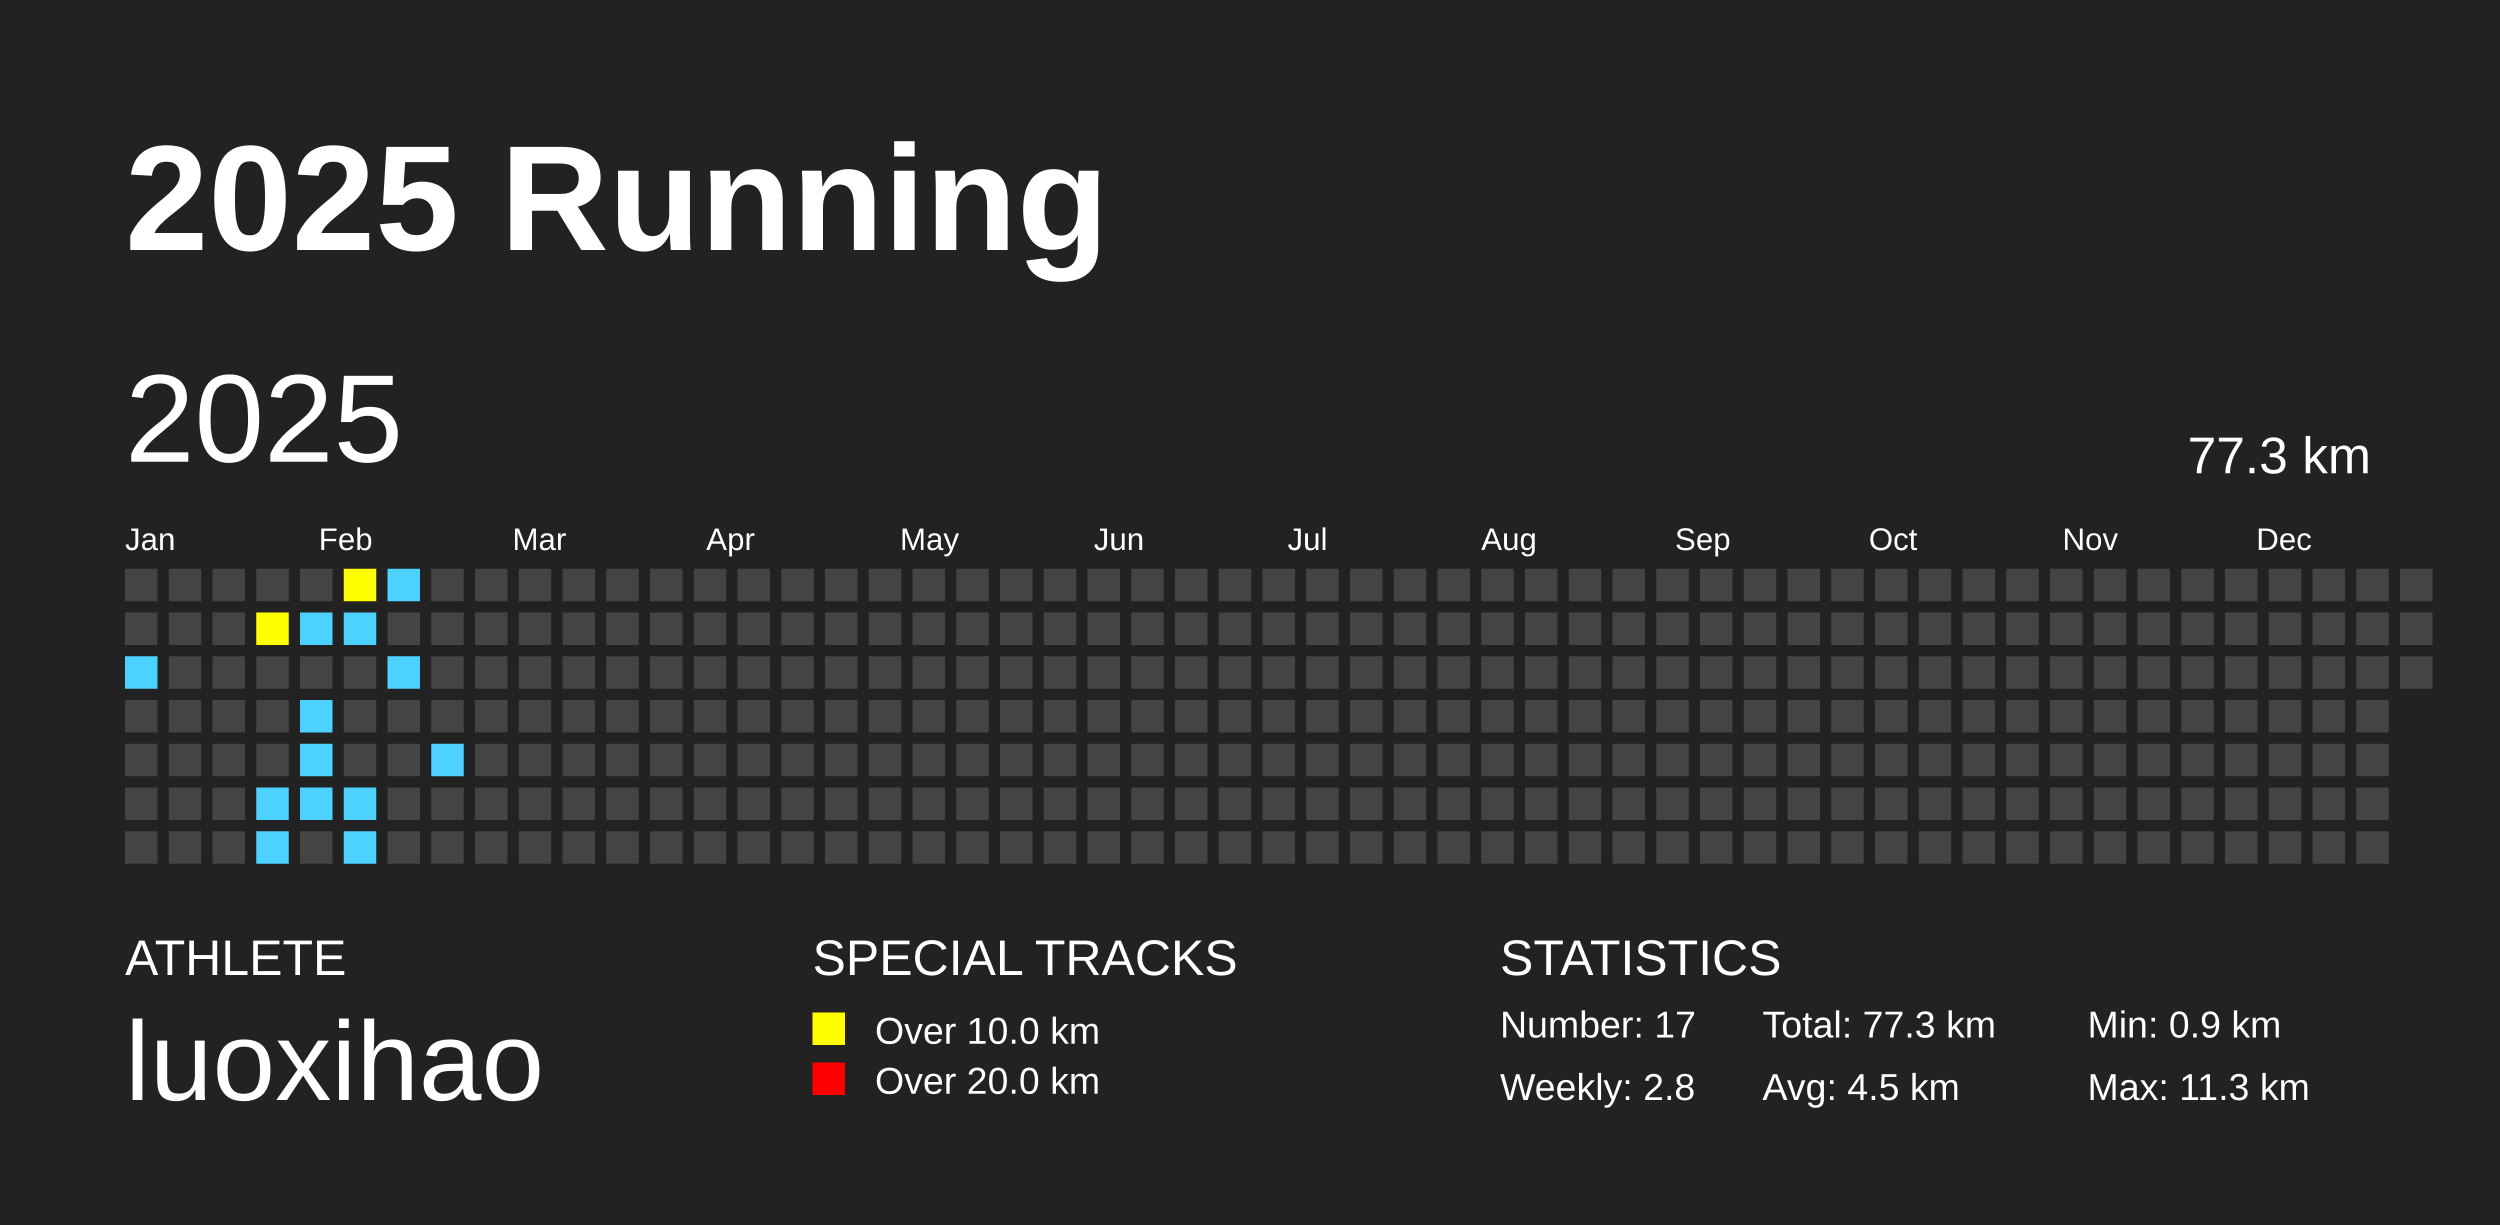
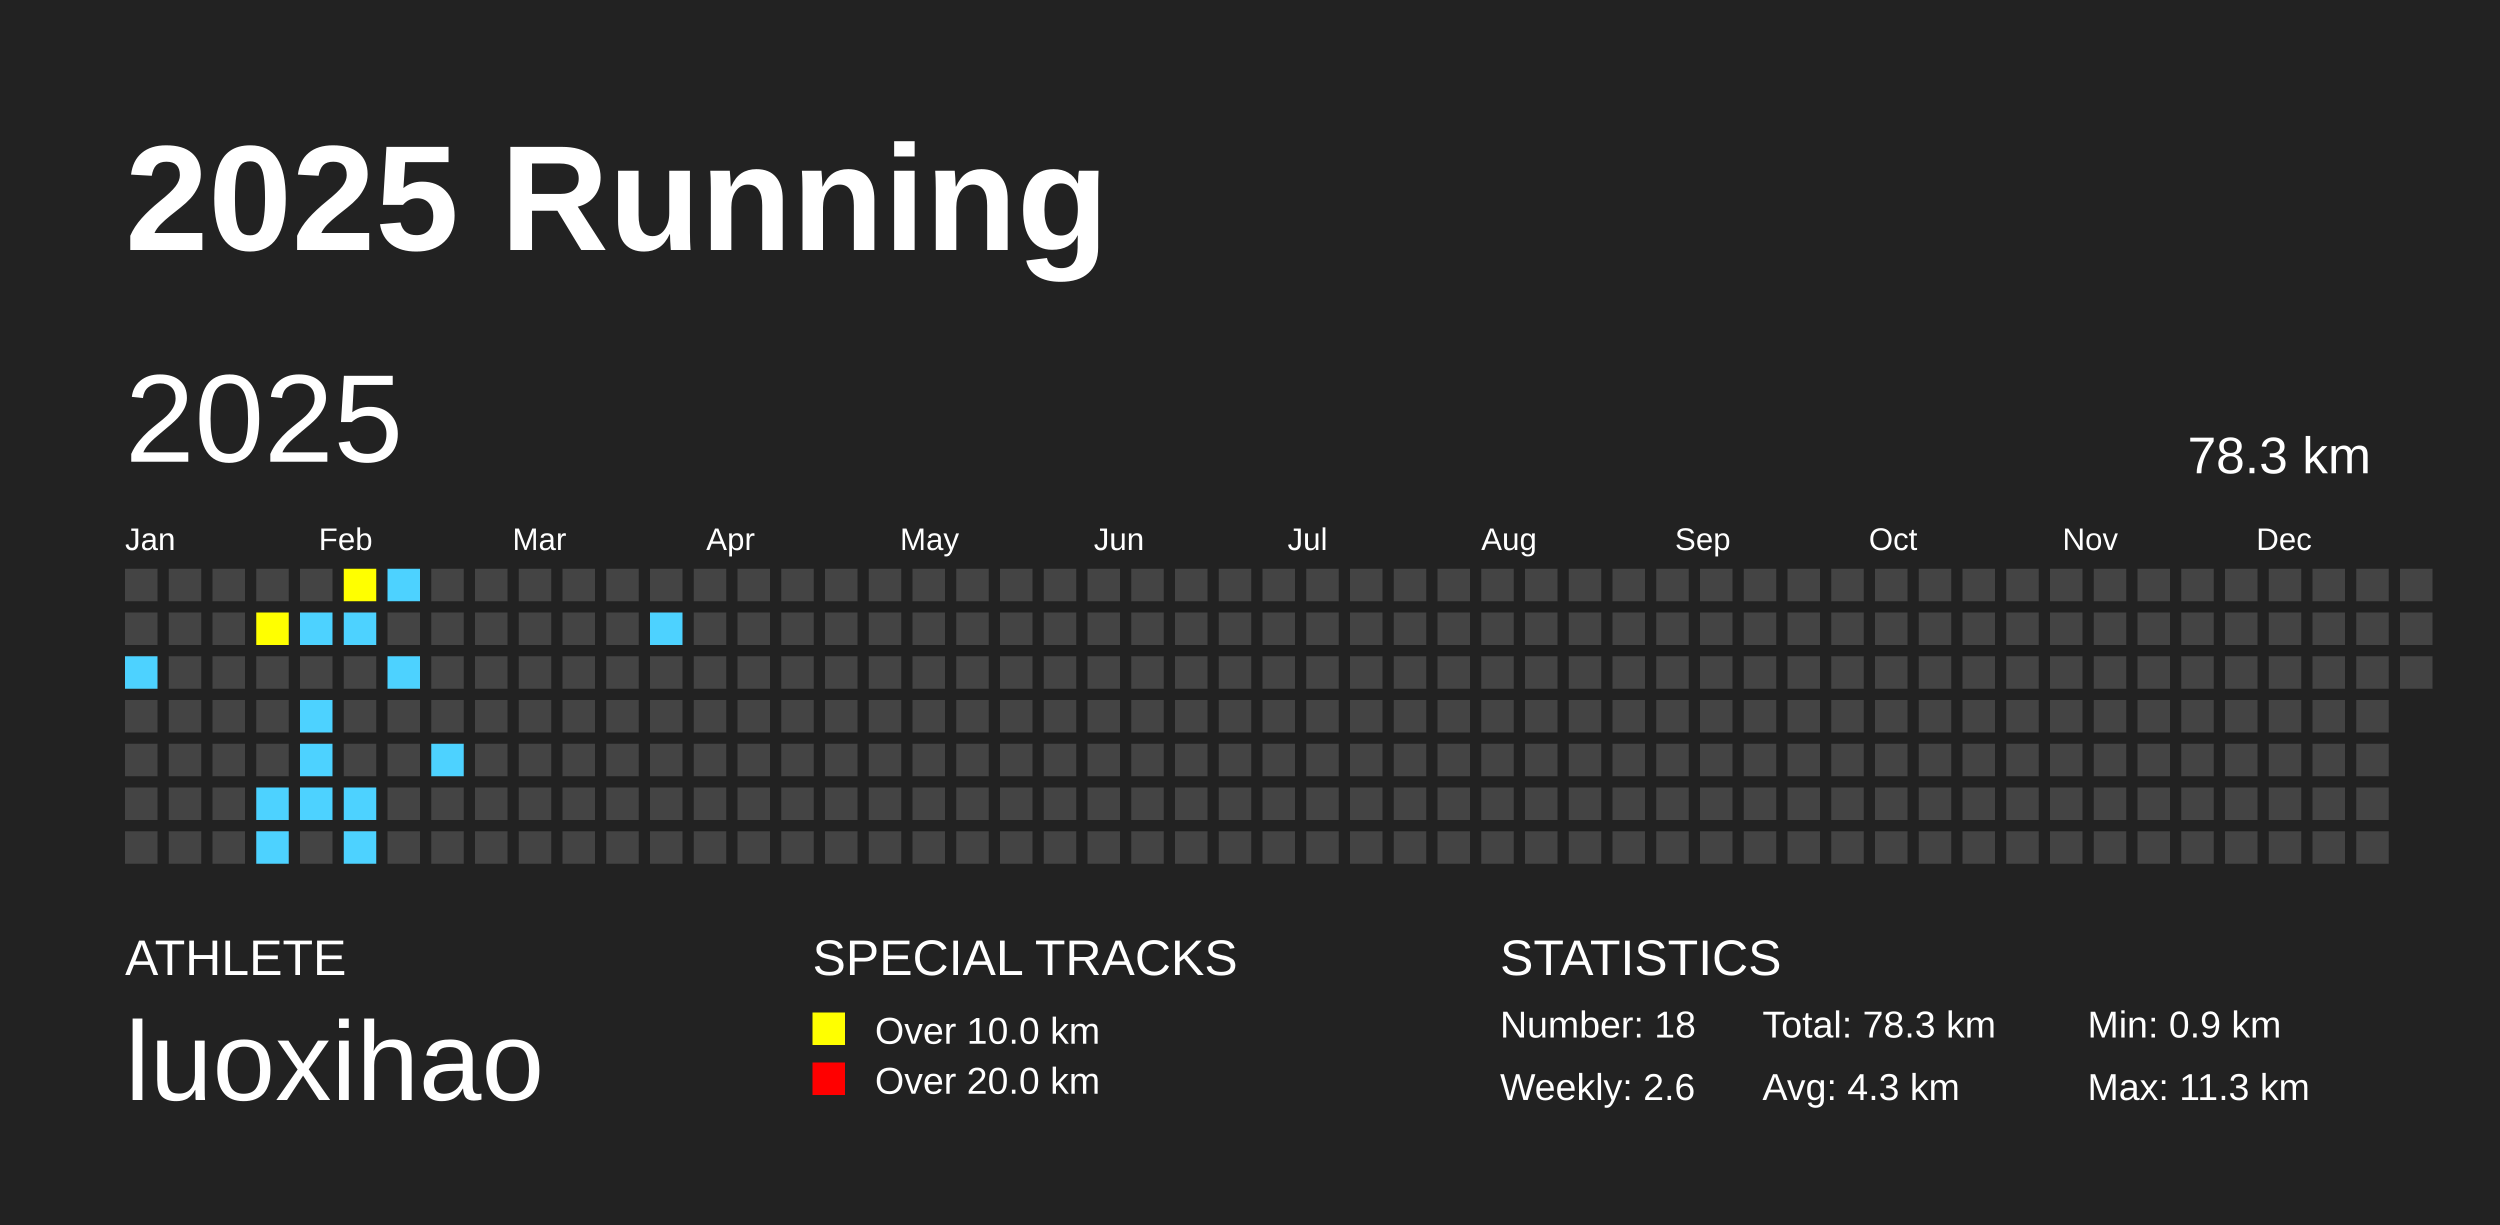
<svg xmlns="http://www.w3.org/2000/svg" baseProfile="full" height="98mm" version="1.1" viewBox="0,0,200,98" width="200mm">
  <defs />
  <rect fill="#222222" height="98" width="200" x="0" y="0" />
  <text fill="#FFFFFF" style="font-size:12px; font-family:Arial; font-weight:bold;" x="10" y="20">2025 Running</text>
  <text fill="#FFFFFF" style="font-size:4px; font-family:Arial" x="10" y="78">ATHLETE</text>
  <text fill="#FFFFFF" style="font-size:9px; font-family:Arial" x="10" y="88">luoxihao</text>
  <text fill="#FFFFFF" style="font-size:4px; font-family:Arial" x="65" y="78">SPECIAL TRACKS</text>
  <rect fill="yellow" height="2.6" width="2.6" x="65" y="81" />
  <text fill="#FFFFFF" style="font-size:3px; font-family:Arial" x="70" y="83.5">Over 10.0 km</text>
  <rect fill="red" height="2.6" width="2.6" x="65" y="85" />
  <text fill="#FFFFFF" style="font-size:3px; font-family:Arial" x="70" y="87.5">Over 20.0 km</text>
  <text fill="#FFFFFF" style="font-size:4px; font-family:Arial" x="120" y="78">STATISTICS</text>
-   <text fill="#FFFFFF" style="font-size:3px; font-family:Arial" x="120" y="83">Number: 17</text>
-   <text fill="#FFFFFF" style="font-size:3px; font-family:Arial" x="120" y="88">Weekly: 2.8</text>
-   <text fill="#FFFFFF" style="font-size:3px; font-family:Arial" x="141" y="83">Total: 77.3 km</text>
-   <text fill="#FFFFFF" style="font-size:3px; font-family:Arial" x="141" y="88">Avg: 4.5 km</text>
+   <text fill="#FFFFFF" style="font-size:3px; font-family:Arial" x="120" y="83">Number: 18</text>
+   <text fill="#FFFFFF" style="font-size:3px; font-family:Arial" x="120" y="88">Weekly: 2.6</text>
+   <text fill="#FFFFFF" style="font-size:3px; font-family:Arial" x="141" y="83">Total: 78.3 km</text>
+   <text fill="#FFFFFF" style="font-size:3px; font-family:Arial" x="141" y="88">Avg: 4.3 km</text>
  <text fill="#FFFFFF" style="font-size:3px; font-family:Arial" x="167" y="83">Min: 0.9 km</text>
  <text fill="#FFFFFF" style="font-size:3px; font-family:Arial" x="167" y="88">Max: 11.3 km</text>
  <text dominant-baseline="hanging" fill="#FFFFFF" style="font-size:10.0px; font-family:Arial;" x="10" y="30">2025</text>
-   <text dominant-baseline="hanging" fill="#FFFFFF" style="font-size:4.125px; font-family:Arial;" x="175" y="35">77.3 km</text>
+   <text dominant-baseline="hanging" fill="#FFFFFF" style="font-size:4.125px; font-family:Arial;" x="175" y="35">78.3 km</text>
  <text fill="#FFFFFF" style="font-size:2.5px; font-family:Arial" x="10.0" y="44">Jan</text>
  <text fill="#FFFFFF" style="font-size:2.5px; font-family:Arial" x="25.5" y="44">Feb</text>
  <text fill="#FFFFFF" style="font-size:2.5px; font-family:Arial" x="41.0" y="44">Mar</text>
  <text fill="#FFFFFF" style="font-size:2.5px; font-family:Arial" x="56.5" y="44">Apr</text>
  <text fill="#FFFFFF" style="font-size:2.5px; font-family:Arial" x="72.0" y="44">May</text>
  <text fill="#FFFFFF" style="font-size:2.5px; font-family:Arial" x="87.5" y="44">Jun</text>
  <text fill="#FFFFFF" style="font-size:2.5px; font-family:Arial" x="103.0" y="44">Jul</text>
  <text fill="#FFFFFF" style="font-size:2.5px; font-family:Arial" x="118.5" y="44">Aug</text>
  <text fill="#FFFFFF" style="font-size:2.5px; font-family:Arial" x="134.0" y="44">Sep</text>
  <text fill="#FFFFFF" style="font-size:2.5px; font-family:Arial" x="149.5" y="44">Oct</text>
  <text fill="#FFFFFF" style="font-size:2.5px; font-family:Arial" x="165.0" y="44">Nov</text>
  <text fill="#FFFFFF" style="font-size:2.5px; font-family:Arial" x="180.5" y="44">Dec</text>
  <rect fill="#444444" height="2.6" width="2.6" x="10.0" y="45.5" />
  <rect fill="#444444" height="2.6" width="2.6" x="10.0" y="49.0" />
  <rect fill="#4DD2FF" height="2.6" width="2.6" x="10.0" y="52.5" />
  <rect fill="#444444" height="2.6" width="2.6" x="10.0" y="56.0" />
  <rect fill="#444444" height="2.6" width="2.6" x="10.0" y="59.5" />
  <rect fill="#444444" height="2.6" width="2.6" x="10.0" y="63.0" />
  <rect fill="#444444" height="2.6" width="2.6" x="10.0" y="66.5" />
  <rect fill="#444444" height="2.6" width="2.6" x="13.5" y="45.5" />
  <rect fill="#444444" height="2.6" width="2.6" x="13.5" y="49.0" />
  <rect fill="#444444" height="2.6" width="2.6" x="13.5" y="52.5" />
  <rect fill="#444444" height="2.6" width="2.6" x="13.5" y="56.0" />
  <rect fill="#444444" height="2.6" width="2.6" x="13.5" y="59.5" />
  <rect fill="#444444" height="2.6" width="2.6" x="13.5" y="63.0" />
  <rect fill="#444444" height="2.6" width="2.6" x="13.5" y="66.5" />
  <rect fill="#444444" height="2.6" width="2.6" x="17.0" y="45.5" />
  <rect fill="#444444" height="2.6" width="2.6" x="17.0" y="49.0" />
  <rect fill="#444444" height="2.6" width="2.6" x="17.0" y="52.5" />
  <rect fill="#444444" height="2.6" width="2.6" x="17.0" y="56.0" />
  <rect fill="#444444" height="2.6" width="2.6" x="17.0" y="59.5" />
  <rect fill="#444444" height="2.6" width="2.6" x="17.0" y="63.0" />
  <rect fill="#444444" height="2.6" width="2.6" x="17.0" y="66.5" />
  <rect fill="#444444" height="2.6" width="2.6" x="20.5" y="45.5" />
  <rect fill="yellow" height="2.6" width="2.6" x="20.5" y="49.0" />
  <rect fill="#444444" height="2.6" width="2.6" x="20.5" y="52.5" />
  <rect fill="#444444" height="2.6" width="2.6" x="20.5" y="56.0" />
  <rect fill="#444444" height="2.6" width="2.6" x="20.5" y="59.5" />
  <rect fill="#4DD2FF" height="2.6" width="2.6" x="20.5" y="63.0" />
  <rect fill="#4DD2FF" height="2.6" width="2.6" x="20.5" y="66.5" />
  <rect fill="#444444" height="2.6" width="2.6" x="24.0" y="45.5" />
  <rect fill="#4DD2FF" height="2.6" width="2.6" x="24.0" y="49.0" />
  <rect fill="#444444" height="2.6" width="2.6" x="24.0" y="52.5" />
  <rect fill="#4DD2FF" height="2.6" width="2.6" x="24.0" y="56.0" />
  <rect fill="#4DD2FF" height="2.6" width="2.6" x="24.0" y="59.5" />
  <rect fill="#4DD2FF" height="2.6" width="2.6" x="24.0" y="63.0" />
  <rect fill="#444444" height="2.6" width="2.6" x="24.0" y="66.5" />
  <rect fill="yellow" height="2.6" width="2.6" x="27.5" y="45.5" />
  <rect fill="#4DD2FF" height="2.6" width="2.6" x="27.5" y="49.0" />
  <rect fill="#444444" height="2.6" width="2.6" x="27.5" y="52.5" />
  <rect fill="#444444" height="2.6" width="2.6" x="27.5" y="56.0" />
  <rect fill="#444444" height="2.6" width="2.6" x="27.5" y="59.5" />
  <rect fill="#4DD2FF" height="2.6" width="2.6" x="27.5" y="63.0" />
  <rect fill="#4DD2FF" height="2.6" width="2.6" x="27.5" y="66.5" />
  <rect fill="#4DD2FF" height="2.6" width="2.6" x="31.0" y="45.5" />
  <rect fill="#444444" height="2.6" width="2.6" x="31.0" y="49.0" />
  <rect fill="#4DD2FF" height="2.6" width="2.6" x="31.0" y="52.5" />
  <rect fill="#444444" height="2.6" width="2.6" x="31.0" y="56.0" />
  <rect fill="#444444" height="2.6" width="2.6" x="31.0" y="59.5" />
  <rect fill="#444444" height="2.6" width="2.6" x="31.0" y="63.0" />
  <rect fill="#444444" height="2.6" width="2.6" x="31.0" y="66.5" />
  <rect fill="#444444" height="2.6" width="2.6" x="34.5" y="45.5" />
  <rect fill="#444444" height="2.6" width="2.6" x="34.5" y="49.0" />
  <rect fill="#444444" height="2.6" width="2.6" x="34.5" y="52.5" />
  <rect fill="#444444" height="2.6" width="2.6" x="34.5" y="56.0" />
  <rect fill="#4DD2FF" height="2.6" width="2.6" x="34.5" y="59.5" />
  <rect fill="#444444" height="2.6" width="2.6" x="34.5" y="63.0" />
  <rect fill="#444444" height="2.6" width="2.6" x="34.5" y="66.5" />
  <rect fill="#444444" height="2.6" width="2.6" x="38.0" y="45.5" />
  <rect fill="#444444" height="2.6" width="2.6" x="38.0" y="49.0" />
  <rect fill="#444444" height="2.6" width="2.6" x="38.0" y="52.5" />
  <rect fill="#444444" height="2.6" width="2.6" x="38.0" y="56.0" />
  <rect fill="#444444" height="2.6" width="2.6" x="38.0" y="59.5" />
  <rect fill="#444444" height="2.6" width="2.6" x="38.0" y="63.0" />
  <rect fill="#444444" height="2.6" width="2.6" x="38.0" y="66.5" />
  <rect fill="#444444" height="2.6" width="2.6" x="41.5" y="45.5" />
  <rect fill="#444444" height="2.6" width="2.6" x="41.5" y="49.0" />
  <rect fill="#444444" height="2.6" width="2.6" x="41.5" y="52.5" />
  <rect fill="#444444" height="2.6" width="2.6" x="41.5" y="56.0" />
  <rect fill="#444444" height="2.6" width="2.6" x="41.5" y="59.5" />
  <rect fill="#444444" height="2.6" width="2.6" x="41.5" y="63.0" />
  <rect fill="#444444" height="2.6" width="2.6" x="41.5" y="66.5" />
  <rect fill="#444444" height="2.6" width="2.6" x="45.0" y="45.5" />
  <rect fill="#444444" height="2.6" width="2.6" x="45.0" y="49.0" />
  <rect fill="#444444" height="2.6" width="2.6" x="45.0" y="52.5" />
  <rect fill="#444444" height="2.6" width="2.6" x="45.0" y="56.0" />
  <rect fill="#444444" height="2.6" width="2.6" x="45.0" y="59.5" />
  <rect fill="#444444" height="2.6" width="2.6" x="45.0" y="63.0" />
  <rect fill="#444444" height="2.6" width="2.6" x="45.0" y="66.5" />
  <rect fill="#444444" height="2.6" width="2.6" x="48.5" y="45.5" />
  <rect fill="#444444" height="2.6" width="2.6" x="48.5" y="49.0" />
  <rect fill="#444444" height="2.6" width="2.6" x="48.5" y="52.5" />
  <rect fill="#444444" height="2.6" width="2.6" x="48.5" y="56.0" />
  <rect fill="#444444" height="2.6" width="2.6" x="48.5" y="59.5" />
  <rect fill="#444444" height="2.6" width="2.6" x="48.5" y="63.0" />
  <rect fill="#444444" height="2.6" width="2.6" x="48.5" y="66.5" />
  <rect fill="#444444" height="2.6" width="2.6" x="52.0" y="45.5" />
-   <rect fill="#444444" height="2.6" width="2.6" x="52.0" y="49.0" />
+   <rect fill="#4DD2FF" height="2.6" width="2.6" x="52.0" y="49.0" />
  <rect fill="#444444" height="2.6" width="2.6" x="52.0" y="52.5" />
  <rect fill="#444444" height="2.6" width="2.6" x="52.0" y="56.0" />
  <rect fill="#444444" height="2.6" width="2.6" x="52.0" y="59.5" />
  <rect fill="#444444" height="2.6" width="2.6" x="52.0" y="63.0" />
  <rect fill="#444444" height="2.6" width="2.6" x="52.0" y="66.5" />
  <rect fill="#444444" height="2.6" width="2.6" x="55.5" y="45.5" />
  <rect fill="#444444" height="2.6" width="2.6" x="55.5" y="49.0" />
  <rect fill="#444444" height="2.6" width="2.6" x="55.5" y="52.5" />
  <rect fill="#444444" height="2.6" width="2.6" x="55.5" y="56.0" />
  <rect fill="#444444" height="2.6" width="2.6" x="55.5" y="59.5" />
  <rect fill="#444444" height="2.6" width="2.6" x="55.5" y="63.0" />
  <rect fill="#444444" height="2.6" width="2.6" x="55.5" y="66.5" />
  <rect fill="#444444" height="2.6" width="2.6" x="59.0" y="45.5" />
  <rect fill="#444444" height="2.6" width="2.6" x="59.0" y="49.0" />
  <rect fill="#444444" height="2.6" width="2.6" x="59.0" y="52.5" />
  <rect fill="#444444" height="2.6" width="2.6" x="59.0" y="56.0" />
  <rect fill="#444444" height="2.6" width="2.6" x="59.0" y="59.5" />
  <rect fill="#444444" height="2.6" width="2.6" x="59.0" y="63.0" />
  <rect fill="#444444" height="2.6" width="2.6" x="59.0" y="66.5" />
  <rect fill="#444444" height="2.6" width="2.6" x="62.5" y="45.5" />
  <rect fill="#444444" height="2.6" width="2.6" x="62.5" y="49.0" />
  <rect fill="#444444" height="2.6" width="2.6" x="62.5" y="52.5" />
  <rect fill="#444444" height="2.6" width="2.6" x="62.5" y="56.0" />
  <rect fill="#444444" height="2.6" width="2.6" x="62.5" y="59.5" />
  <rect fill="#444444" height="2.6" width="2.6" x="62.5" y="63.0" />
  <rect fill="#444444" height="2.6" width="2.6" x="62.5" y="66.5" />
  <rect fill="#444444" height="2.6" width="2.6" x="66.0" y="45.5" />
  <rect fill="#444444" height="2.6" width="2.6" x="66.0" y="49.0" />
  <rect fill="#444444" height="2.6" width="2.6" x="66.0" y="52.5" />
  <rect fill="#444444" height="2.6" width="2.6" x="66.0" y="56.0" />
  <rect fill="#444444" height="2.6" width="2.6" x="66.0" y="59.5" />
  <rect fill="#444444" height="2.6" width="2.6" x="66.0" y="63.0" />
  <rect fill="#444444" height="2.6" width="2.6" x="66.0" y="66.5" />
  <rect fill="#444444" height="2.6" width="2.6" x="69.5" y="45.5" />
  <rect fill="#444444" height="2.6" width="2.6" x="69.5" y="49.0" />
  <rect fill="#444444" height="2.6" width="2.6" x="69.5" y="52.5" />
  <rect fill="#444444" height="2.6" width="2.6" x="69.5" y="56.0" />
  <rect fill="#444444" height="2.6" width="2.6" x="69.5" y="59.5" />
  <rect fill="#444444" height="2.6" width="2.6" x="69.5" y="63.0" />
  <rect fill="#444444" height="2.6" width="2.6" x="69.5" y="66.5" />
  <rect fill="#444444" height="2.6" width="2.6" x="73.0" y="45.5" />
  <rect fill="#444444" height="2.6" width="2.6" x="73.0" y="49.0" />
  <rect fill="#444444" height="2.6" width="2.6" x="73.0" y="52.5" />
  <rect fill="#444444" height="2.6" width="2.6" x="73.0" y="56.0" />
  <rect fill="#444444" height="2.6" width="2.6" x="73.0" y="59.5" />
  <rect fill="#444444" height="2.6" width="2.6" x="73.0" y="63.0" />
  <rect fill="#444444" height="2.6" width="2.6" x="73.0" y="66.5" />
  <rect fill="#444444" height="2.6" width="2.6" x="76.5" y="45.5" />
  <rect fill="#444444" height="2.6" width="2.6" x="76.5" y="49.0" />
  <rect fill="#444444" height="2.6" width="2.6" x="76.5" y="52.5" />
  <rect fill="#444444" height="2.6" width="2.6" x="76.5" y="56.0" />
  <rect fill="#444444" height="2.6" width="2.6" x="76.5" y="59.5" />
  <rect fill="#444444" height="2.6" width="2.6" x="76.5" y="63.0" />
  <rect fill="#444444" height="2.6" width="2.6" x="76.5" y="66.5" />
  <rect fill="#444444" height="2.6" width="2.6" x="80.0" y="45.5" />
  <rect fill="#444444" height="2.6" width="2.6" x="80.0" y="49.0" />
  <rect fill="#444444" height="2.6" width="2.6" x="80.0" y="52.5" />
  <rect fill="#444444" height="2.6" width="2.6" x="80.0" y="56.0" />
  <rect fill="#444444" height="2.6" width="2.6" x="80.0" y="59.5" />
  <rect fill="#444444" height="2.6" width="2.6" x="80.0" y="63.0" />
  <rect fill="#444444" height="2.6" width="2.6" x="80.0" y="66.5" />
  <rect fill="#444444" height="2.6" width="2.6" x="83.5" y="45.5" />
  <rect fill="#444444" height="2.6" width="2.6" x="83.5" y="49.0" />
  <rect fill="#444444" height="2.6" width="2.6" x="83.5" y="52.5" />
  <rect fill="#444444" height="2.6" width="2.6" x="83.5" y="56.0" />
  <rect fill="#444444" height="2.6" width="2.6" x="83.5" y="59.5" />
  <rect fill="#444444" height="2.6" width="2.6" x="83.5" y="63.0" />
  <rect fill="#444444" height="2.6" width="2.6" x="83.5" y="66.5" />
  <rect fill="#444444" height="2.6" width="2.6" x="87.0" y="45.5" />
  <rect fill="#444444" height="2.6" width="2.6" x="87.0" y="49.0" />
  <rect fill="#444444" height="2.6" width="2.6" x="87.0" y="52.5" />
  <rect fill="#444444" height="2.6" width="2.6" x="87.0" y="56.0" />
  <rect fill="#444444" height="2.6" width="2.6" x="87.0" y="59.5" />
  <rect fill="#444444" height="2.6" width="2.6" x="87.0" y="63.0" />
  <rect fill="#444444" height="2.6" width="2.6" x="87.0" y="66.5" />
  <rect fill="#444444" height="2.6" width="2.6" x="90.5" y="45.5" />
  <rect fill="#444444" height="2.6" width="2.6" x="90.5" y="49.0" />
  <rect fill="#444444" height="2.6" width="2.6" x="90.5" y="52.5" />
  <rect fill="#444444" height="2.6" width="2.6" x="90.5" y="56.0" />
  <rect fill="#444444" height="2.6" width="2.6" x="90.5" y="59.5" />
  <rect fill="#444444" height="2.6" width="2.6" x="90.5" y="63.0" />
  <rect fill="#444444" height="2.6" width="2.6" x="90.5" y="66.5" />
  <rect fill="#444444" height="2.6" width="2.6" x="94.0" y="45.5" />
  <rect fill="#444444" height="2.6" width="2.6" x="94.0" y="49.0" />
  <rect fill="#444444" height="2.6" width="2.6" x="94.0" y="52.5" />
  <rect fill="#444444" height="2.6" width="2.6" x="94.0" y="56.0" />
  <rect fill="#444444" height="2.6" width="2.6" x="94.0" y="59.5" />
  <rect fill="#444444" height="2.6" width="2.6" x="94.0" y="63.0" />
  <rect fill="#444444" height="2.6" width="2.6" x="94.0" y="66.5" />
  <rect fill="#444444" height="2.6" width="2.6" x="97.5" y="45.5" />
  <rect fill="#444444" height="2.6" width="2.6" x="97.5" y="49.0" />
  <rect fill="#444444" height="2.6" width="2.6" x="97.5" y="52.5" />
  <rect fill="#444444" height="2.6" width="2.6" x="97.5" y="56.0" />
  <rect fill="#444444" height="2.6" width="2.6" x="97.5" y="59.5" />
  <rect fill="#444444" height="2.6" width="2.6" x="97.5" y="63.0" />
  <rect fill="#444444" height="2.6" width="2.6" x="97.5" y="66.5" />
  <rect fill="#444444" height="2.6" width="2.6" x="101.0" y="45.5" />
  <rect fill="#444444" height="2.6" width="2.6" x="101.0" y="49.0" />
  <rect fill="#444444" height="2.6" width="2.6" x="101.0" y="52.5" />
  <rect fill="#444444" height="2.6" width="2.6" x="101.0" y="56.0" />
  <rect fill="#444444" height="2.6" width="2.6" x="101.0" y="59.5" />
  <rect fill="#444444" height="2.6" width="2.6" x="101.0" y="63.0" />
  <rect fill="#444444" height="2.6" width="2.6" x="101.0" y="66.5" />
  <rect fill="#444444" height="2.6" width="2.6" x="104.5" y="45.5" />
  <rect fill="#444444" height="2.6" width="2.6" x="104.5" y="49.0" />
  <rect fill="#444444" height="2.6" width="2.6" x="104.5" y="52.5" />
  <rect fill="#444444" height="2.6" width="2.6" x="104.5" y="56.0" />
  <rect fill="#444444" height="2.6" width="2.6" x="104.5" y="59.5" />
  <rect fill="#444444" height="2.6" width="2.6" x="104.5" y="63.0" />
  <rect fill="#444444" height="2.6" width="2.6" x="104.5" y="66.5" />
  <rect fill="#444444" height="2.6" width="2.6" x="108.0" y="45.5" />
  <rect fill="#444444" height="2.6" width="2.6" x="108.0" y="49.0" />
  <rect fill="#444444" height="2.6" width="2.6" x="108.0" y="52.5" />
  <rect fill="#444444" height="2.6" width="2.6" x="108.0" y="56.0" />
  <rect fill="#444444" height="2.6" width="2.6" x="108.0" y="59.5" />
  <rect fill="#444444" height="2.6" width="2.6" x="108.0" y="63.0" />
  <rect fill="#444444" height="2.6" width="2.6" x="108.0" y="66.5" />
  <rect fill="#444444" height="2.6" width="2.6" x="111.5" y="45.5" />
  <rect fill="#444444" height="2.6" width="2.6" x="111.5" y="49.0" />
  <rect fill="#444444" height="2.6" width="2.6" x="111.5" y="52.5" />
  <rect fill="#444444" height="2.6" width="2.6" x="111.5" y="56.0" />
  <rect fill="#444444" height="2.6" width="2.6" x="111.5" y="59.5" />
  <rect fill="#444444" height="2.6" width="2.6" x="111.5" y="63.0" />
  <rect fill="#444444" height="2.6" width="2.6" x="111.5" y="66.5" />
  <rect fill="#444444" height="2.6" width="2.6" x="115.0" y="45.5" />
  <rect fill="#444444" height="2.6" width="2.6" x="115.0" y="49.0" />
  <rect fill="#444444" height="2.6" width="2.6" x="115.0" y="52.5" />
  <rect fill="#444444" height="2.6" width="2.6" x="115.0" y="56.0" />
  <rect fill="#444444" height="2.6" width="2.6" x="115.0" y="59.5" />
  <rect fill="#444444" height="2.6" width="2.6" x="115.0" y="63.0" />
  <rect fill="#444444" height="2.6" width="2.6" x="115.0" y="66.5" />
  <rect fill="#444444" height="2.6" width="2.6" x="118.5" y="45.5" />
  <rect fill="#444444" height="2.6" width="2.6" x="118.5" y="49.0" />
  <rect fill="#444444" height="2.6" width="2.6" x="118.5" y="52.5" />
  <rect fill="#444444" height="2.6" width="2.6" x="118.5" y="56.0" />
  <rect fill="#444444" height="2.6" width="2.6" x="118.5" y="59.5" />
  <rect fill="#444444" height="2.6" width="2.6" x="118.5" y="63.0" />
  <rect fill="#444444" height="2.6" width="2.6" x="118.5" y="66.5" />
  <rect fill="#444444" height="2.6" width="2.6" x="122.0" y="45.5" />
  <rect fill="#444444" height="2.6" width="2.6" x="122.0" y="49.0" />
  <rect fill="#444444" height="2.6" width="2.6" x="122.0" y="52.5" />
  <rect fill="#444444" height="2.6" width="2.6" x="122.0" y="56.0" />
  <rect fill="#444444" height="2.6" width="2.6" x="122.0" y="59.5" />
  <rect fill="#444444" height="2.6" width="2.6" x="122.0" y="63.0" />
  <rect fill="#444444" height="2.6" width="2.6" x="122.0" y="66.5" />
  <rect fill="#444444" height="2.6" width="2.6" x="125.5" y="45.5" />
  <rect fill="#444444" height="2.6" width="2.6" x="125.5" y="49.0" />
  <rect fill="#444444" height="2.6" width="2.6" x="125.5" y="52.5" />
  <rect fill="#444444" height="2.6" width="2.6" x="125.5" y="56.0" />
  <rect fill="#444444" height="2.6" width="2.6" x="125.5" y="59.5" />
  <rect fill="#444444" height="2.6" width="2.6" x="125.5" y="63.0" />
  <rect fill="#444444" height="2.6" width="2.6" x="125.5" y="66.5" />
  <rect fill="#444444" height="2.6" width="2.6" x="129.0" y="45.5" />
  <rect fill="#444444" height="2.6" width="2.6" x="129.0" y="49.0" />
  <rect fill="#444444" height="2.6" width="2.6" x="129.0" y="52.5" />
  <rect fill="#444444" height="2.6" width="2.6" x="129.0" y="56.0" />
  <rect fill="#444444" height="2.6" width="2.6" x="129.0" y="59.5" />
  <rect fill="#444444" height="2.6" width="2.6" x="129.0" y="63.0" />
  <rect fill="#444444" height="2.6" width="2.6" x="129.0" y="66.5" />
  <rect fill="#444444" height="2.6" width="2.6" x="132.5" y="45.5" />
  <rect fill="#444444" height="2.6" width="2.6" x="132.5" y="49.0" />
  <rect fill="#444444" height="2.6" width="2.6" x="132.5" y="52.5" />
  <rect fill="#444444" height="2.6" width="2.6" x="132.5" y="56.0" />
  <rect fill="#444444" height="2.6" width="2.6" x="132.5" y="59.5" />
  <rect fill="#444444" height="2.6" width="2.6" x="132.5" y="63.0" />
  <rect fill="#444444" height="2.6" width="2.6" x="132.5" y="66.5" />
  <rect fill="#444444" height="2.6" width="2.6" x="136.0" y="45.5" />
  <rect fill="#444444" height="2.6" width="2.6" x="136.0" y="49.0" />
  <rect fill="#444444" height="2.6" width="2.6" x="136.0" y="52.5" />
  <rect fill="#444444" height="2.6" width="2.6" x="136.0" y="56.0" />
  <rect fill="#444444" height="2.6" width="2.6" x="136.0" y="59.5" />
  <rect fill="#444444" height="2.6" width="2.6" x="136.0" y="63.0" />
  <rect fill="#444444" height="2.6" width="2.6" x="136.0" y="66.5" />
  <rect fill="#444444" height="2.6" width="2.6" x="139.5" y="45.5" />
  <rect fill="#444444" height="2.6" width="2.6" x="139.5" y="49.0" />
  <rect fill="#444444" height="2.6" width="2.6" x="139.5" y="52.5" />
  <rect fill="#444444" height="2.6" width="2.6" x="139.5" y="56.0" />
  <rect fill="#444444" height="2.6" width="2.6" x="139.5" y="59.5" />
  <rect fill="#444444" height="2.6" width="2.6" x="139.5" y="63.0" />
  <rect fill="#444444" height="2.6" width="2.6" x="139.5" y="66.5" />
  <rect fill="#444444" height="2.6" width="2.6" x="143.0" y="45.5" />
  <rect fill="#444444" height="2.6" width="2.6" x="143.0" y="49.0" />
  <rect fill="#444444" height="2.6" width="2.6" x="143.0" y="52.5" />
  <rect fill="#444444" height="2.6" width="2.6" x="143.0" y="56.0" />
  <rect fill="#444444" height="2.6" width="2.6" x="143.0" y="59.5" />
  <rect fill="#444444" height="2.6" width="2.6" x="143.0" y="63.0" />
  <rect fill="#444444" height="2.6" width="2.6" x="143.0" y="66.5" />
  <rect fill="#444444" height="2.6" width="2.6" x="146.5" y="45.5" />
  <rect fill="#444444" height="2.6" width="2.6" x="146.5" y="49.0" />
  <rect fill="#444444" height="2.6" width="2.6" x="146.5" y="52.5" />
  <rect fill="#444444" height="2.6" width="2.6" x="146.5" y="56.0" />
  <rect fill="#444444" height="2.6" width="2.6" x="146.5" y="59.5" />
  <rect fill="#444444" height="2.6" width="2.6" x="146.5" y="63.0" />
  <rect fill="#444444" height="2.6" width="2.6" x="146.5" y="66.5" />
  <rect fill="#444444" height="2.6" width="2.6" x="150.0" y="45.5" />
  <rect fill="#444444" height="2.6" width="2.6" x="150.0" y="49.0" />
  <rect fill="#444444" height="2.6" width="2.6" x="150.0" y="52.5" />
  <rect fill="#444444" height="2.6" width="2.6" x="150.0" y="56.0" />
  <rect fill="#444444" height="2.6" width="2.6" x="150.0" y="59.5" />
  <rect fill="#444444" height="2.6" width="2.6" x="150.0" y="63.0" />
  <rect fill="#444444" height="2.6" width="2.6" x="150.0" y="66.5" />
  <rect fill="#444444" height="2.6" width="2.6" x="153.5" y="45.5" />
  <rect fill="#444444" height="2.6" width="2.6" x="153.5" y="49.0" />
  <rect fill="#444444" height="2.6" width="2.6" x="153.5" y="52.5" />
  <rect fill="#444444" height="2.6" width="2.6" x="153.5" y="56.0" />
  <rect fill="#444444" height="2.6" width="2.6" x="153.5" y="59.5" />
  <rect fill="#444444" height="2.6" width="2.6" x="153.5" y="63.0" />
  <rect fill="#444444" height="2.6" width="2.6" x="153.5" y="66.5" />
  <rect fill="#444444" height="2.6" width="2.6" x="157.0" y="45.5" />
  <rect fill="#444444" height="2.6" width="2.6" x="157.0" y="49.0" />
  <rect fill="#444444" height="2.6" width="2.6" x="157.0" y="52.5" />
  <rect fill="#444444" height="2.6" width="2.6" x="157.0" y="56.0" />
  <rect fill="#444444" height="2.6" width="2.6" x="157.0" y="59.5" />
  <rect fill="#444444" height="2.6" width="2.6" x="157.0" y="63.0" />
  <rect fill="#444444" height="2.6" width="2.6" x="157.0" y="66.5" />
  <rect fill="#444444" height="2.6" width="2.6" x="160.5" y="45.5" />
  <rect fill="#444444" height="2.6" width="2.6" x="160.5" y="49.0" />
  <rect fill="#444444" height="2.6" width="2.6" x="160.5" y="52.5" />
  <rect fill="#444444" height="2.6" width="2.6" x="160.5" y="56.0" />
  <rect fill="#444444" height="2.6" width="2.6" x="160.5" y="59.5" />
  <rect fill="#444444" height="2.6" width="2.6" x="160.5" y="63.0" />
  <rect fill="#444444" height="2.6" width="2.6" x="160.5" y="66.5" />
  <rect fill="#444444" height="2.6" width="2.6" x="164.0" y="45.5" />
  <rect fill="#444444" height="2.6" width="2.6" x="164.0" y="49.0" />
  <rect fill="#444444" height="2.6" width="2.6" x="164.0" y="52.5" />
  <rect fill="#444444" height="2.6" width="2.6" x="164.0" y="56.0" />
  <rect fill="#444444" height="2.6" width="2.6" x="164.0" y="59.5" />
  <rect fill="#444444" height="2.6" width="2.6" x="164.0" y="63.0" />
  <rect fill="#444444" height="2.6" width="2.6" x="164.0" y="66.5" />
  <rect fill="#444444" height="2.6" width="2.6" x="167.5" y="45.5" />
  <rect fill="#444444" height="2.6" width="2.6" x="167.5" y="49.0" />
  <rect fill="#444444" height="2.6" width="2.6" x="167.5" y="52.5" />
  <rect fill="#444444" height="2.6" width="2.6" x="167.5" y="56.0" />
  <rect fill="#444444" height="2.6" width="2.6" x="167.5" y="59.5" />
  <rect fill="#444444" height="2.6" width="2.6" x="167.5" y="63.0" />
  <rect fill="#444444" height="2.6" width="2.6" x="167.5" y="66.5" />
  <rect fill="#444444" height="2.6" width="2.6" x="171.0" y="45.5" />
  <rect fill="#444444" height="2.6" width="2.6" x="171.0" y="49.0" />
  <rect fill="#444444" height="2.6" width="2.6" x="171.0" y="52.5" />
  <rect fill="#444444" height="2.6" width="2.6" x="171.0" y="56.0" />
  <rect fill="#444444" height="2.6" width="2.6" x="171.0" y="59.5" />
  <rect fill="#444444" height="2.6" width="2.6" x="171.0" y="63.0" />
  <rect fill="#444444" height="2.6" width="2.6" x="171.0" y="66.5" />
  <rect fill="#444444" height="2.6" width="2.6" x="174.5" y="45.5" />
  <rect fill="#444444" height="2.6" width="2.6" x="174.5" y="49.0" />
  <rect fill="#444444" height="2.6" width="2.6" x="174.5" y="52.5" />
  <rect fill="#444444" height="2.6" width="2.6" x="174.5" y="56.0" />
  <rect fill="#444444" height="2.6" width="2.6" x="174.5" y="59.5" />
  <rect fill="#444444" height="2.6" width="2.6" x="174.5" y="63.0" />
  <rect fill="#444444" height="2.6" width="2.6" x="174.5" y="66.5" />
  <rect fill="#444444" height="2.6" width="2.6" x="178.0" y="45.5" />
  <rect fill="#444444" height="2.6" width="2.6" x="178.0" y="49.0" />
  <rect fill="#444444" height="2.6" width="2.6" x="178.0" y="52.5" />
  <rect fill="#444444" height="2.6" width="2.6" x="178.0" y="56.0" />
  <rect fill="#444444" height="2.6" width="2.6" x="178.0" y="59.5" />
  <rect fill="#444444" height="2.6" width="2.6" x="178.0" y="63.0" />
  <rect fill="#444444" height="2.6" width="2.6" x="178.0" y="66.5" />
  <rect fill="#444444" height="2.6" width="2.6" x="181.5" y="45.5" />
  <rect fill="#444444" height="2.6" width="2.6" x="181.5" y="49.0" />
  <rect fill="#444444" height="2.6" width="2.6" x="181.5" y="52.5" />
  <rect fill="#444444" height="2.6" width="2.6" x="181.5" y="56.0" />
  <rect fill="#444444" height="2.6" width="2.6" x="181.5" y="59.5" />
  <rect fill="#444444" height="2.6" width="2.6" x="181.5" y="63.0" />
  <rect fill="#444444" height="2.6" width="2.6" x="181.5" y="66.5" />
  <rect fill="#444444" height="2.6" width="2.6" x="185.0" y="45.5" />
  <rect fill="#444444" height="2.6" width="2.6" x="185.0" y="49.0" />
  <rect fill="#444444" height="2.6" width="2.6" x="185.0" y="52.5" />
  <rect fill="#444444" height="2.6" width="2.6" x="185.0" y="56.0" />
  <rect fill="#444444" height="2.6" width="2.6" x="185.0" y="59.5" />
  <rect fill="#444444" height="2.6" width="2.6" x="185.0" y="63.0" />
  <rect fill="#444444" height="2.6" width="2.6" x="185.0" y="66.5" />
  <rect fill="#444444" height="2.6" width="2.6" x="188.5" y="45.5" />
  <rect fill="#444444" height="2.6" width="2.6" x="188.5" y="49.0" />
  <rect fill="#444444" height="2.6" width="2.6" x="188.5" y="52.5" />
  <rect fill="#444444" height="2.6" width="2.6" x="188.5" y="56.0" />
  <rect fill="#444444" height="2.6" width="2.6" x="188.5" y="59.5" />
  <rect fill="#444444" height="2.6" width="2.6" x="188.5" y="63.0" />
  <rect fill="#444444" height="2.6" width="2.6" x="188.5" y="66.5" />
  <rect fill="#444444" height="2.6" width="2.6" x="192.0" y="45.5" />
  <rect fill="#444444" height="2.6" width="2.6" x="192.0" y="49.0" />
  <rect fill="#444444" height="2.6" width="2.6" x="192.0" y="52.5" />
</svg>
